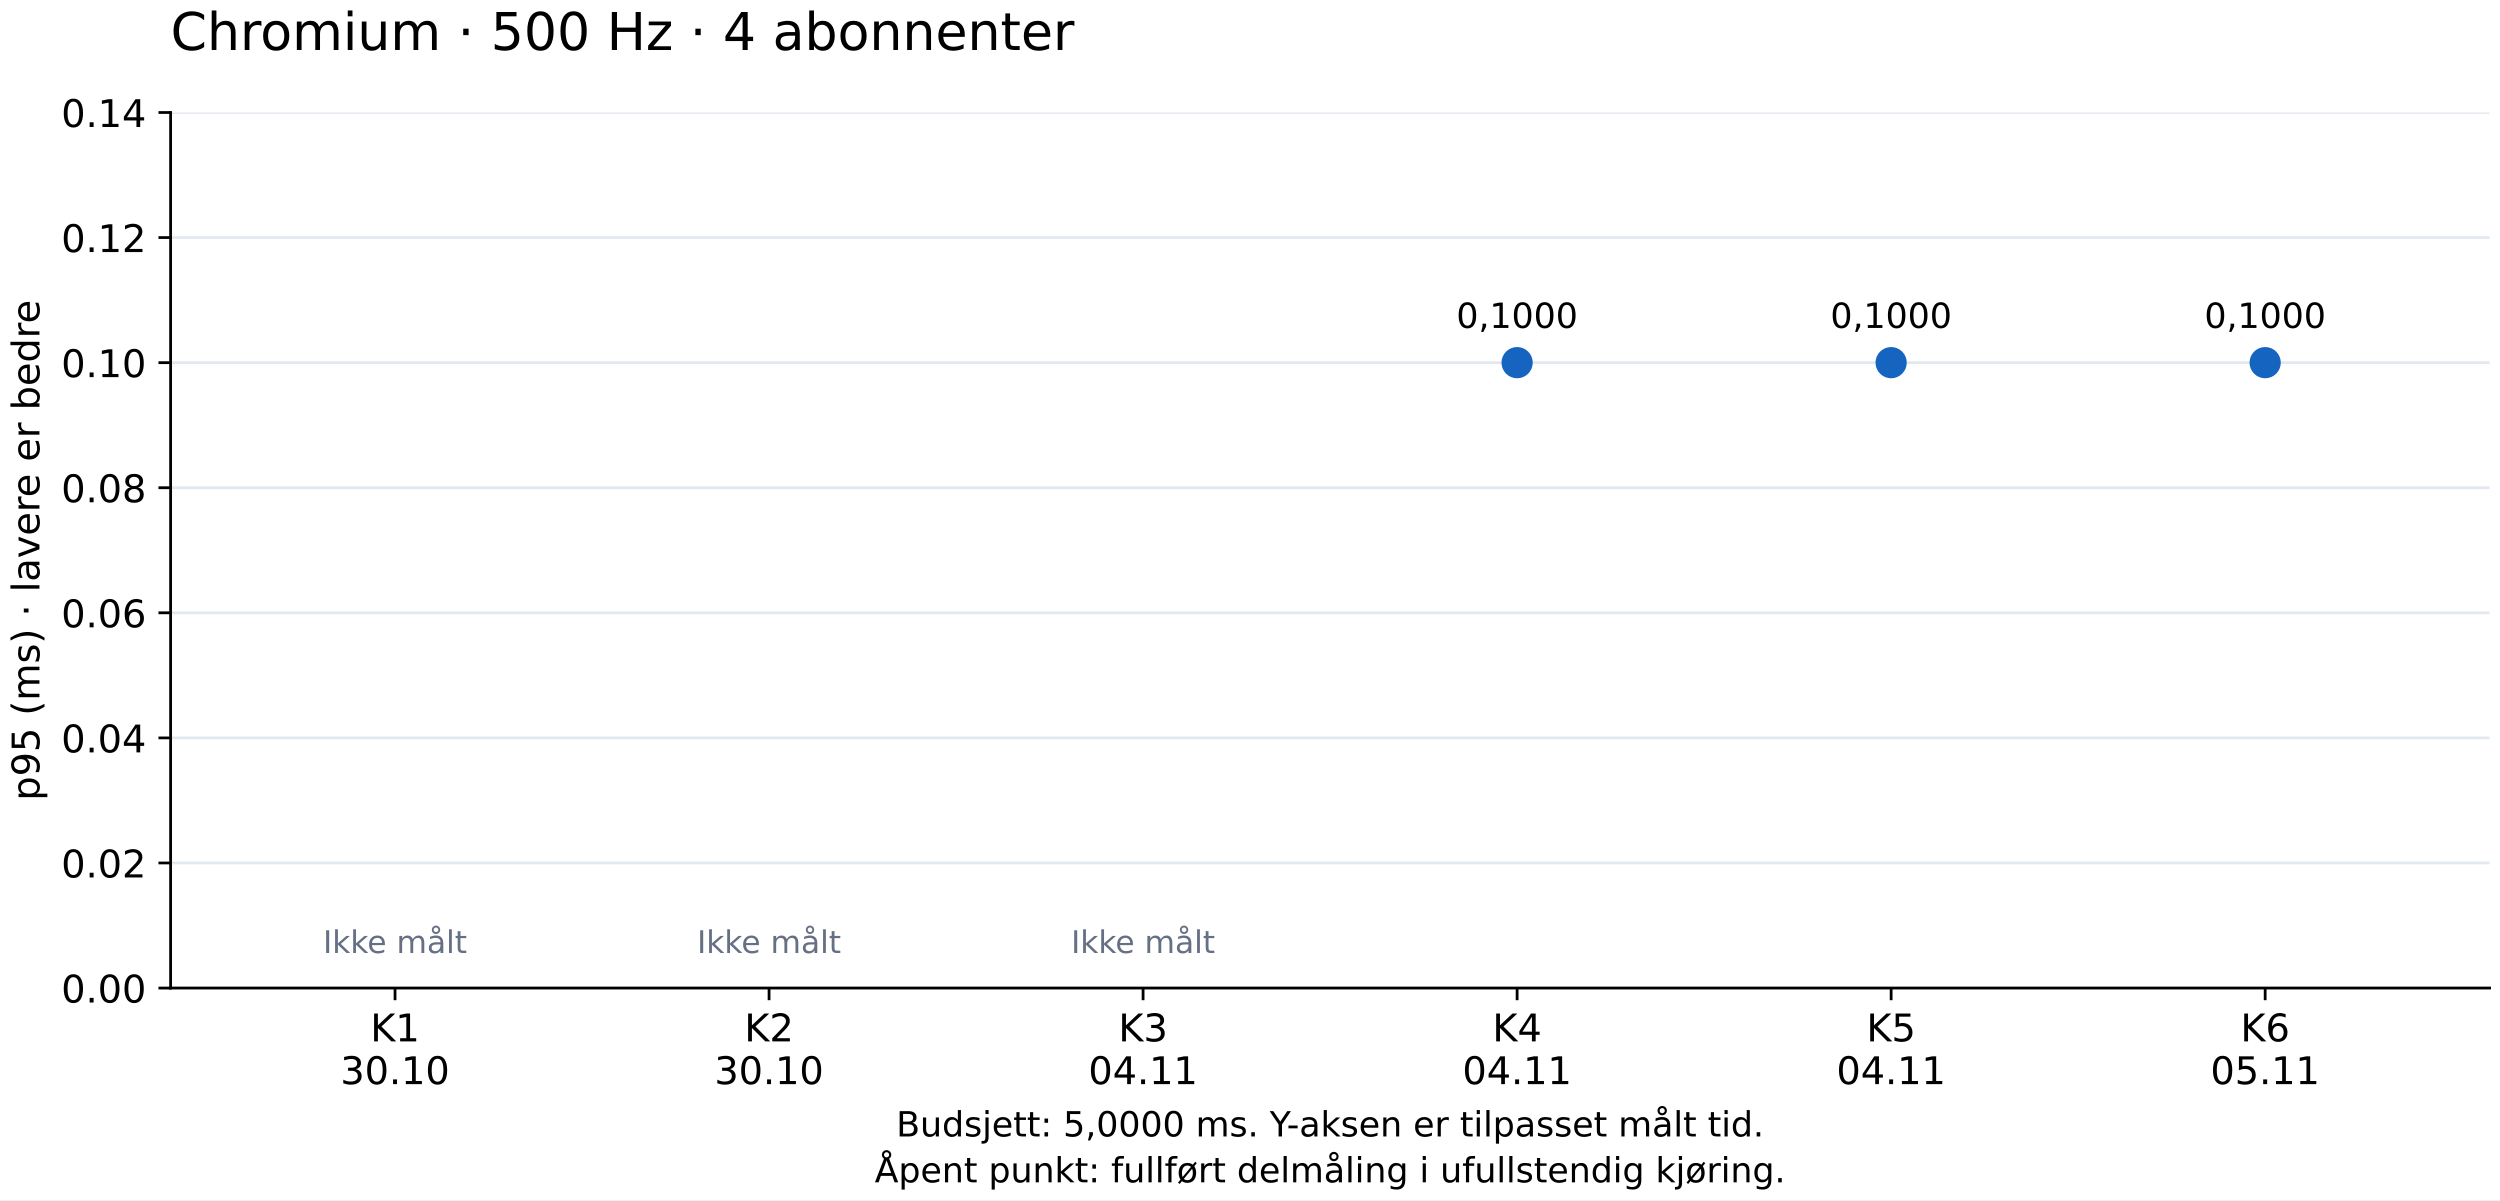
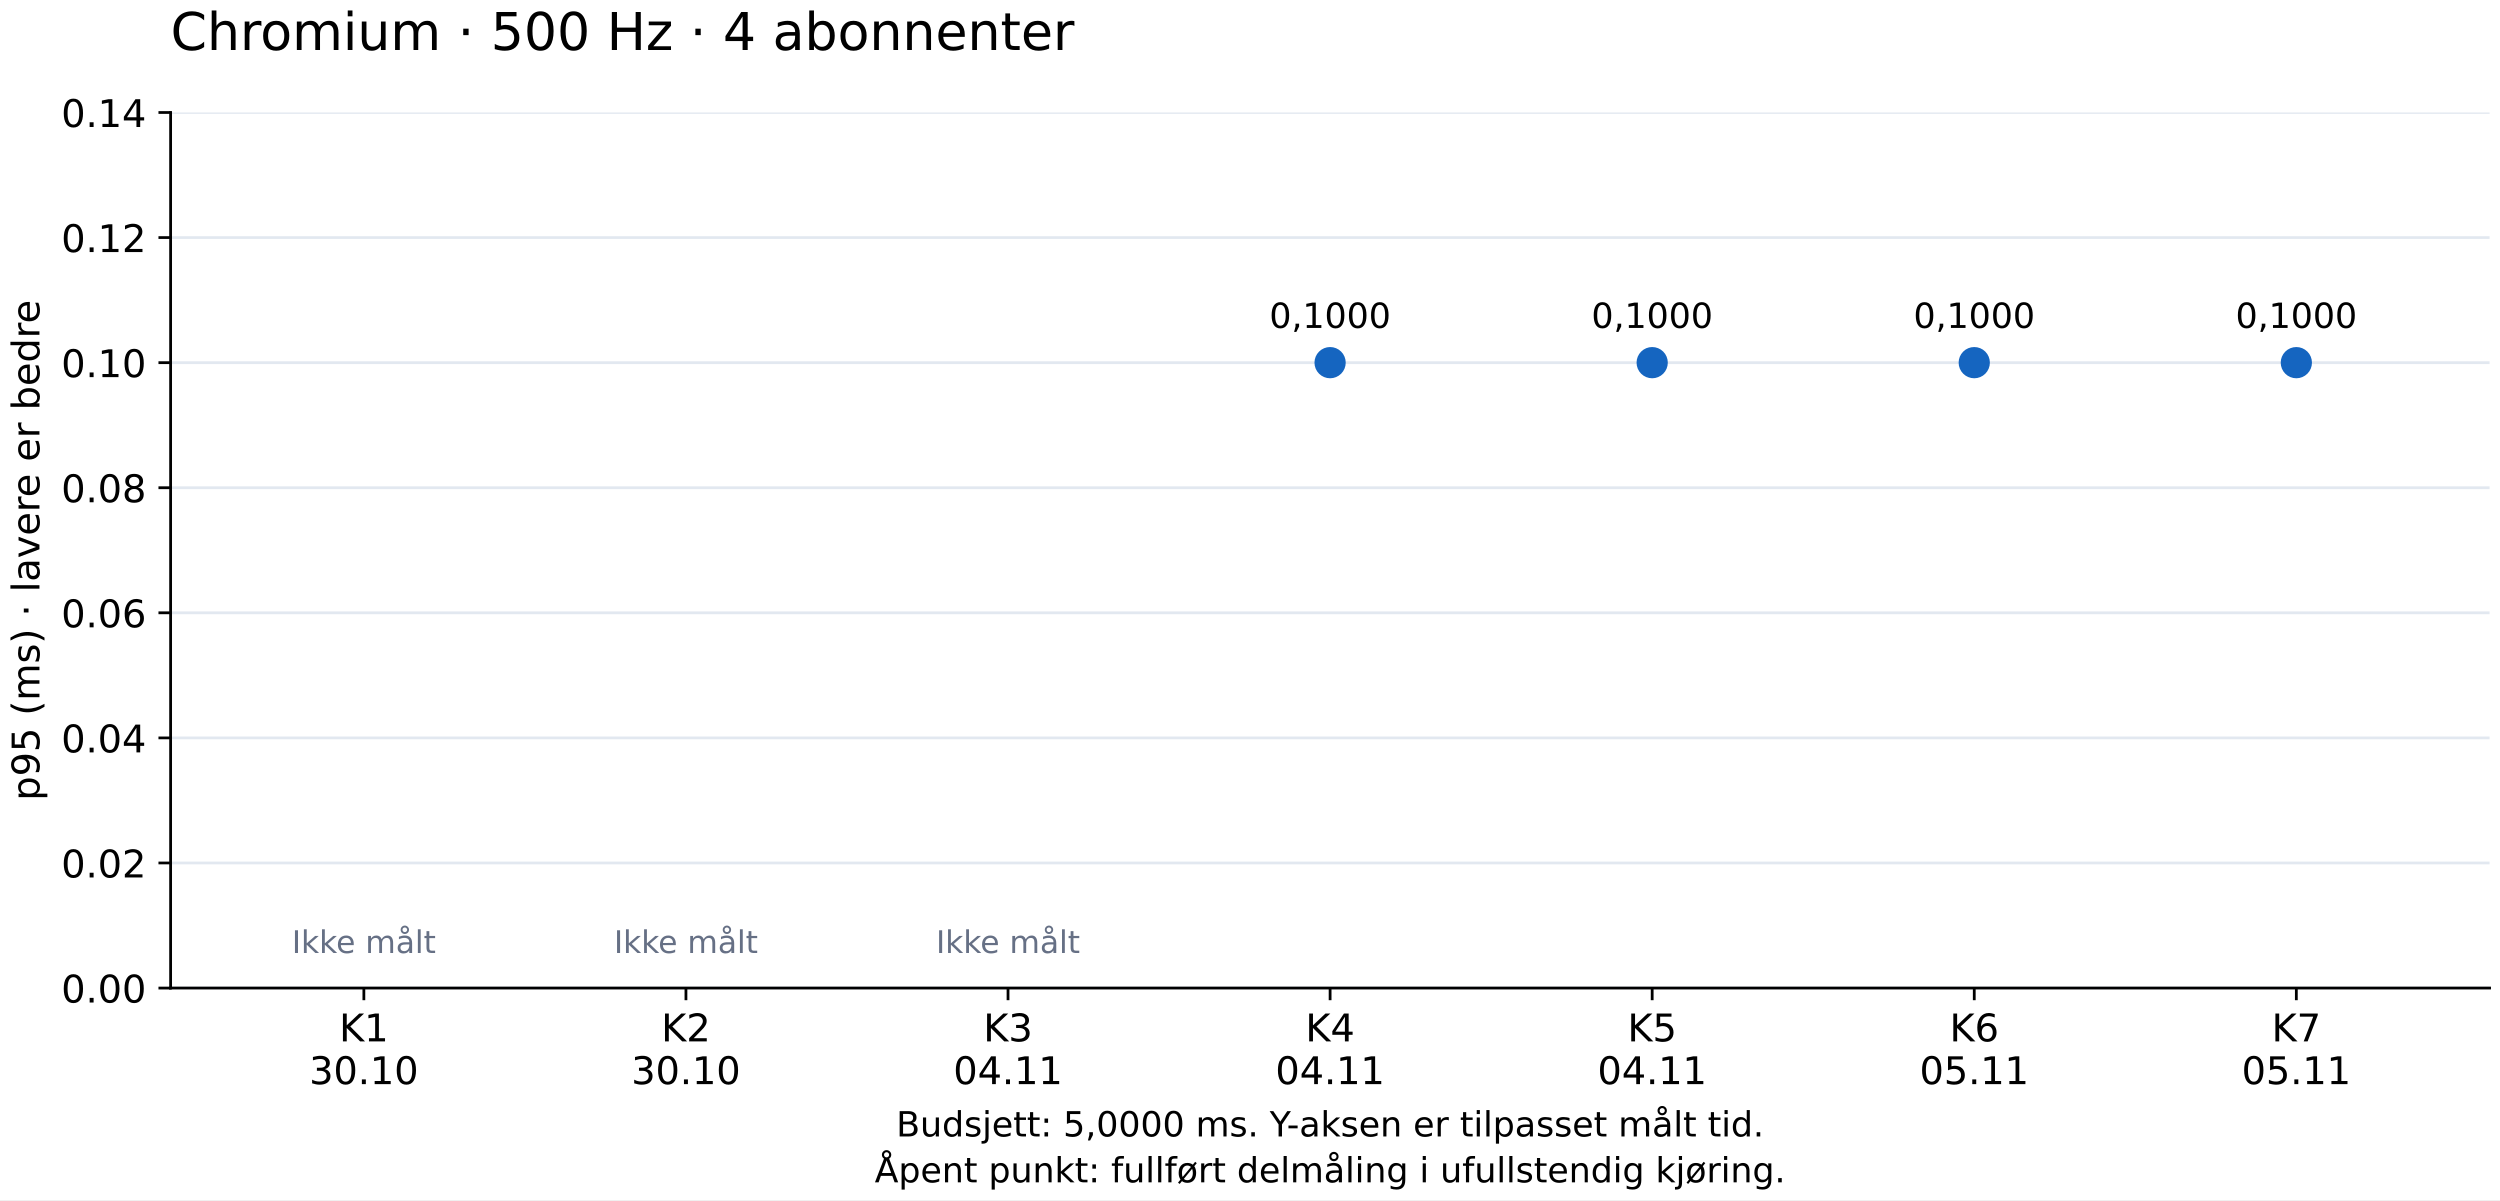
<svg xmlns="http://www.w3.org/2000/svg" xmlns:xlink="http://www.w3.org/1999/xlink" width="720pt" height="345.6pt" viewBox="0 0 720 345.6" version="1.1">
  <defs>
    <style type="text/css">*{stroke-linejoin: round; stroke-linecap: butt}</style>
  </defs>
  <g id="figure_1">
    <g id="patch_1">
      <path d="M 0 345.6  L 720 345.6  L 720 0  L 0 0  z " style="fill: #ffffff" />
    </g>
    <g id="axes_1">
      <g id="patch_2">
        <path d="M 49.138 284.558  L 717 284.558  L 717 32.398  L 49.138 32.398  z " style="fill: #ffffff" />
      </g>
      <g id="matplotlib.axis_1">
        <g id="xtick_1">
          <g id="line2d_1">
            <defs>
              <path id="m3a9fe52da0" d="M 0 0  L 0 3.5  " style="stroke: #000000; stroke-width: 0.8" />
            </defs>
            <g>
-               <use xlink:href="#m3a9fe52da0" x="113.77" y="284.558" style="stroke: #000000; stroke-width: 0.8" />
+               <use xlink:href="#m3a9fe52da0" x="104.793" y="284.558" style="stroke: #000000; stroke-width: 0.8" />
            </g>
          </g>
          <g id="text_1">
-             <text style="font-size: 11px; font-family: 'DejaVu Sans'" transform="translate(106.6639 299.9161)">K1</text>
-             <text style="font-size: 11px; font-family: 'DejaVu Sans'" transform="translate(98.02464 312.2337)">30.10</text>
+             <text style="font-size: 11px; font-family: 'DejaVu Sans'" transform="translate(97.68731 299.9161)">K1</text>
+             <text style="font-size: 11px; font-family: 'DejaVu Sans'" transform="translate(89.04801 312.2337)">30.10</text>
          </g>
        </g>
        <g id="xtick_2">
          <g id="line2d_2">
            <g>
-               <use xlink:href="#m3a9fe52da0" x="221.49" y="284.558" style="stroke: #000000; stroke-width: 0.8" />
+               <use xlink:href="#m3a9fe52da0" x="197.552" y="284.558" style="stroke: #000000; stroke-width: 0.8" />
            </g>
          </g>
          <g id="text_2">
-             <text style="font-size: 11px; font-family: 'DejaVu Sans'" transform="translate(214.3835 299.9161)">K2</text>
-             <text style="font-size: 11px; font-family: 'DejaVu Sans'" transform="translate(205.7442 312.2337)">30.10</text>
+             <text style="font-size: 11px; font-family: 'DejaVu Sans'" transform="translate(190.4458 299.9161)">K2</text>
+             <text style="font-size: 11px; font-family: 'DejaVu Sans'" transform="translate(181.8065 312.2337)">30.10</text>
          </g>
        </g>
        <g id="xtick_3">
          <g id="line2d_3">
            <g>
-               <use xlink:href="#m3a9fe52da0" x="329.209" y="284.558" style="stroke: #000000; stroke-width: 0.8" />
+               <use xlink:href="#m3a9fe52da0" x="290.311" y="284.558" style="stroke: #000000; stroke-width: 0.8" />
            </g>
          </g>
          <g id="text_3">
-             <text style="font-size: 11px; font-family: 'DejaVu Sans'" transform="translate(322.1031 299.9161)">K3</text>
-             <text style="font-size: 11px; font-family: 'DejaVu Sans'" transform="translate(313.4638 312.2337)">04.11</text>
+             <text style="font-size: 11px; font-family: 'DejaVu Sans'" transform="translate(283.2044 299.9161)">K3</text>
+             <text style="font-size: 11px; font-family: 'DejaVu Sans'" transform="translate(274.5651 312.2337)">04.11</text>
          </g>
        </g>
        <g id="xtick_4">
          <g id="line2d_4">
            <g>
-               <use xlink:href="#m3a9fe52da0" x="436.929" y="284.558" style="stroke: #000000; stroke-width: 0.8" />
+               <use xlink:href="#m3a9fe52da0" x="383.069" y="284.558" style="stroke: #000000; stroke-width: 0.8" />
            </g>
          </g>
          <g id="text_4">
-             <text style="font-size: 11px; font-family: 'DejaVu Sans'" transform="translate(429.8227 299.9161)">K4</text>
-             <text style="font-size: 11px; font-family: 'DejaVu Sans'" transform="translate(421.1834 312.2337)">04.11</text>
+             <text style="font-size: 11px; font-family: 'DejaVu Sans'" transform="translate(375.9629 299.9161)">K4</text>
+             <text style="font-size: 11px; font-family: 'DejaVu Sans'" transform="translate(367.3236 312.2337)">04.11</text>
          </g>
        </g>
        <g id="xtick_5">
          <g id="line2d_5">
            <g>
-               <use xlink:href="#m3a9fe52da0" x="544.648" y="284.558" style="stroke: #000000; stroke-width: 0.8" />
+               <use xlink:href="#m3a9fe52da0" x="475.828" y="284.558" style="stroke: #000000; stroke-width: 0.8" />
            </g>
          </g>
          <g id="text_5">
-             <text style="font-size: 11px; font-family: 'DejaVu Sans'" transform="translate(537.5423 299.9161)">K5</text>
-             <text style="font-size: 11px; font-family: 'DejaVu Sans'" transform="translate(528.903 312.2337)">04.11</text>
+             <text style="font-size: 11px; font-family: 'DejaVu Sans'" transform="translate(468.7214 299.9161)">K5</text>
+             <text style="font-size: 11px; font-family: 'DejaVu Sans'" transform="translate(460.0821 312.2337)">04.11</text>
          </g>
        </g>
        <g id="xtick_6">
          <g id="line2d_6">
            <g>
-               <use xlink:href="#m3a9fe52da0" x="652.368" y="284.558" style="stroke: #000000; stroke-width: 0.8" />
+               <use xlink:href="#m3a9fe52da0" x="568.586" y="284.558" style="stroke: #000000; stroke-width: 0.8" />
            </g>
          </g>
          <g id="text_6">
-             <text style="font-size: 11px; font-family: 'DejaVu Sans'" transform="translate(645.2618 299.9161)">K6</text>
-             <text style="font-size: 11px; font-family: 'DejaVu Sans'" transform="translate(636.6225 312.2337)">05.11</text>
-           </g>
-         </g>
-         <g id="text_7">
+             <text style="font-size: 11px; font-family: 'DejaVu Sans'" transform="translate(561.4799 299.9161)">K6</text>
+             <text style="font-size: 11px; font-family: 'DejaVu Sans'" transform="translate(552.8406 312.2337)">05.11</text>
+           </g>
+         </g>
+         <g id="xtick_7">
+           <g id="line2d_7">
+             <g>
+               <use xlink:href="#m3a9fe52da0" x="661.345" y="284.558" style="stroke: #000000; stroke-width: 0.8" />
+             </g>
+           </g>
+           <g id="text_7">
+             <text style="font-size: 11px; font-family: 'DejaVu Sans'" transform="translate(654.2385 299.9161)">K7</text>
+             <text style="font-size: 11px; font-family: 'DejaVu Sans'" transform="translate(645.5992 312.2337)">05.11</text>
+           </g>
+         </g>
+         <g id="text_8">
          <text style="font-size: 10px; font-family: 'DejaVu Sans'" transform="translate(258.1136 327.301)">Budsjett: 5,0000 ms. Y-aksen er tilpasset målt tid.</text>
          <text style="font-size: 10px; font-family: 'DejaVu Sans'" transform="translate(251.9128 340.5201)">Åpent punkt: fullført delmåling i ufullstendig kjøring.</text>
        </g>
      </g>
      <g id="matplotlib.axis_2">
        <g id="ytick_1">
-           <g id="line2d_7">
+           <g id="line2d_8">
            <path d="M 49.138 284.558  L 717 284.558  " clip-path="url(#p95cb57f00c)" style="fill: none; stroke: #e2e8f0; stroke-width: 0.8; stroke-linecap: square" />
          </g>
-           <g id="line2d_8">
+           <g id="line2d_9">
            <defs>
              <path id="m56f8623be5" d="M 0 0  L -3.5 0  " style="stroke: #000000; stroke-width: 0.8" />
            </defs>
            <g>
              <use xlink:href="#m56f8623be5" x="49.138" y="284.558" style="stroke: #000000; stroke-width: 0.8" />
            </g>
          </g>
-           <g id="text_8">
+           <g id="text_9">
            <text style="font-size: 11px; font-family: 'DejaVu Sans'; text-anchor: end" x="42.138" y="288.737" transform="rotate(-0 42.13837 288.7369)">0.00</text>
          </g>
        </g>
        <g id="ytick_2">
-           <g id="line2d_9">
+           <g id="line2d_10">
            <path d="M 49.138 248.535  L 717 248.535  " clip-path="url(#p95cb57f00c)" style="fill: none; stroke: #e2e8f0; stroke-width: 0.8; stroke-linecap: square" />
          </g>
-           <g id="line2d_10">
+           <g id="line2d_11">
            <g>
              <use xlink:href="#m56f8623be5" x="49.138" y="248.535" style="stroke: #000000; stroke-width: 0.8" />
            </g>
          </g>
-           <g id="text_9">
+           <g id="text_10">
            <text style="font-size: 11px; font-family: 'DejaVu Sans'; text-anchor: end" x="42.138" y="252.714" transform="rotate(-0 42.13837 252.7141)">0.02</text>
          </g>
        </g>
        <g id="ytick_3">
-           <g id="line2d_11">
+           <g id="line2d_12">
            <path d="M 49.138 212.512  L 717 212.512  " clip-path="url(#p95cb57f00c)" style="fill: none; stroke: #e2e8f0; stroke-width: 0.8; stroke-linecap: square" />
          </g>
-           <g id="line2d_12">
+           <g id="line2d_13">
            <g>
              <use xlink:href="#m56f8623be5" x="49.138" y="212.512" style="stroke: #000000; stroke-width: 0.8" />
            </g>
          </g>
-           <g id="text_10">
+           <g id="text_11">
            <text style="font-size: 11px; font-family: 'DejaVu Sans'; text-anchor: end" x="42.138" y="216.691" transform="rotate(-0 42.13837 216.6912)">0.04</text>
          </g>
        </g>
        <g id="ytick_4">
-           <g id="line2d_13">
+           <g id="line2d_14">
            <path d="M 49.138 176.489  L 717 176.489  " clip-path="url(#p95cb57f00c)" style="fill: none; stroke: #e2e8f0; stroke-width: 0.8; stroke-linecap: square" />
          </g>
-           <g id="line2d_14">
+           <g id="line2d_15">
            <g>
              <use xlink:href="#m56f8623be5" x="49.138" y="176.489" style="stroke: #000000; stroke-width: 0.8" />
            </g>
          </g>
-           <g id="text_11">
+           <g id="text_12">
            <text style="font-size: 11px; font-family: 'DejaVu Sans'; text-anchor: end" x="42.138" y="180.668" transform="rotate(-0 42.13837 180.6684)">0.06</text>
          </g>
        </g>
        <g id="ytick_5">
-           <g id="line2d_15">
+           <g id="line2d_16">
            <path d="M 49.138 140.466  L 717 140.466  " clip-path="url(#p95cb57f00c)" style="fill: none; stroke: #e2e8f0; stroke-width: 0.8; stroke-linecap: square" />
          </g>
-           <g id="line2d_16">
+           <g id="line2d_17">
            <g>
              <use xlink:href="#m56f8623be5" x="49.138" y="140.466" style="stroke: #000000; stroke-width: 0.8" />
            </g>
          </g>
-           <g id="text_12">
+           <g id="text_13">
            <text style="font-size: 11px; font-family: 'DejaVu Sans'; text-anchor: end" x="42.138" y="144.646" transform="rotate(-0 42.13837 144.6456)">0.08</text>
          </g>
        </g>
        <g id="ytick_6">
-           <g id="line2d_17">
+           <g id="line2d_18">
            <path d="M 49.138 104.444  L 717 104.444  " clip-path="url(#p95cb57f00c)" style="fill: none; stroke: #e2e8f0; stroke-width: 0.8; stroke-linecap: square" />
          </g>
-           <g id="line2d_18">
+           <g id="line2d_19">
            <g>
              <use xlink:href="#m56f8623be5" x="49.138" y="104.444" style="stroke: #000000; stroke-width: 0.8" />
            </g>
          </g>
-           <g id="text_13">
+           <g id="text_14">
            <text style="font-size: 11px; font-family: 'DejaVu Sans'; text-anchor: end" x="42.138" y="108.623" transform="rotate(-0 42.13837 108.6227)">0.10</text>
          </g>
        </g>
        <g id="ytick_7">
-           <g id="line2d_19">
+           <g id="line2d_20">
            <path d="M 49.138 68.421  L 717 68.421  " clip-path="url(#p95cb57f00c)" style="fill: none; stroke: #e2e8f0; stroke-width: 0.8; stroke-linecap: square" />
          </g>
-           <g id="line2d_20">
+           <g id="line2d_21">
            <g>
              <use xlink:href="#m56f8623be5" x="49.138" y="68.421" style="stroke: #000000; stroke-width: 0.8" />
            </g>
          </g>
-           <g id="text_14">
+           <g id="text_15">
            <text style="font-size: 11px; font-family: 'DejaVu Sans'; text-anchor: end" x="42.138" y="72.6" transform="rotate(-0 42.13837 72.59988)">0.12</text>
          </g>
        </g>
        <g id="ytick_8">
-           <g id="line2d_21">
+           <g id="line2d_22">
            <path d="M 49.138 32.398  L 717 32.398  " clip-path="url(#p95cb57f00c)" style="fill: none; stroke: #e2e8f0; stroke-width: 0.8; stroke-linecap: square" />
          </g>
-           <g id="line2d_22">
+           <g id="line2d_23">
            <g>
              <use xlink:href="#m56f8623be5" x="49.138" y="32.398" style="stroke: #000000; stroke-width: 0.8" />
            </g>
          </g>
-           <g id="text_15">
+           <g id="text_16">
            <text style="font-size: 11px; font-family: 'DejaVu Sans'; text-anchor: end" x="42.138" y="36.577" transform="rotate(-0 42.13837 36.57704)">0.14</text>
          </g>
        </g>
-         <g id="text_16">
+         <g id="text_17">
          <text style="font-size: 11px; font-family: 'DejaVu Sans'; text-anchor: middle" x="11.359" y="158.478" transform="rotate(-90 11.35852 158.4778)">p95 (ms) · lavere er bedre</text>
        </g>
      </g>
-       <g id="line2d_23">
-         <path d="M 436.929 104.444  " clip-path="url(#p95cb57f00c)" style="fill: none; stroke: #1565c0; stroke-width: 1.5; stroke-linecap: square" />
+       <g id="line2d_24">
+         <path d="M 383.069 104.444  " clip-path="url(#p95cb57f00c)" style="fill: none; stroke: #1565c0; stroke-width: 1.5; stroke-linecap: square" />
        <defs>
          <path id="mcbb12d0c3e" d="M 0 4  C 1.061 4 2.078 3.579 2.828 2.828  C 3.579 2.078 4 1.061 4 0  C 4 -1.061 3.579 -2.078 2.828 -2.828  C 2.078 -3.579 1.061 -4 0 -4  C -1.061 -4 -2.078 -3.579 -2.828 -2.828  C -3.579 -2.078 -4 -1.061 -4 0  C -4 1.061 -3.579 2.078 -2.828 2.828  C -2.078 3.579 -1.061 4 0 4  z " style="stroke: #1565c0" />
        </defs>
        <g clip-path="url(#p95cb57f00c)">
-           <use xlink:href="#mcbb12d0c3e" x="436.929" y="104.444" style="fill: #1565c0; stroke: #1565c0" />
-         </g>
-       </g>
-       <g id="line2d_24">
-         <path d="M 544.648 104.444  " clip-path="url(#p95cb57f00c)" style="fill: none; stroke: #1565c0; stroke-width: 1.5; stroke-linecap: square" />
-         <g clip-path="url(#p95cb57f00c)">
-           <use xlink:href="#mcbb12d0c3e" x="544.648" y="104.444" style="fill: #1565c0; stroke: #1565c0" />
+           <use xlink:href="#mcbb12d0c3e" x="383.069" y="104.444" style="fill: #1565c0; stroke: #1565c0" />
        </g>
      </g>
      <g id="line2d_25">
-         <path d="M 652.368 104.444  " clip-path="url(#p95cb57f00c)" style="fill: none; stroke: #1565c0; stroke-width: 1.5; stroke-linecap: square" />
-         <g clip-path="url(#p95cb57f00c)">
-           <use xlink:href="#mcbb12d0c3e" x="652.368" y="104.444" style="fill: #1565c0; stroke: #1565c0" />
+         <path d="M 475.828 104.444  " clip-path="url(#p95cb57f00c)" style="fill: none; stroke: #1565c0; stroke-width: 1.5; stroke-linecap: square" />
+         <g clip-path="url(#p95cb57f00c)">
+           <use xlink:href="#mcbb12d0c3e" x="475.828" y="104.444" style="fill: #1565c0; stroke: #1565c0" />
+         </g>
+       </g>
+       <g id="line2d_26">
+         <path d="M 568.586 104.444  " clip-path="url(#p95cb57f00c)" style="fill: none; stroke: #1565c0; stroke-width: 1.5; stroke-linecap: square" />
+         <g clip-path="url(#p95cb57f00c)">
+           <use xlink:href="#mcbb12d0c3e" x="568.586" y="104.444" style="fill: #1565c0; stroke: #1565c0" />
+         </g>
+       </g>
+       <g id="line2d_27">
+         <path d="M 661.345 104.444  " clip-path="url(#p95cb57f00c)" style="fill: none; stroke: #1565c0; stroke-width: 1.5; stroke-linecap: square" />
+         <g clip-path="url(#p95cb57f00c)">
+           <use xlink:href="#mcbb12d0c3e" x="661.345" y="104.444" style="fill: #1565c0; stroke: #1565c0" />
        </g>
      </g>
      <g id="patch_3">
        <path d="M 49.138 284.558  L 49.138 32.398  " style="fill: none; stroke: #000000; stroke-width: 0.8; stroke-linejoin: miter; stroke-linecap: square" />
      </g>
      <g id="patch_4">
        <path d="M 49.138 284.558  L 717 284.558  " style="fill: none; stroke: #000000; stroke-width: 0.8; stroke-linejoin: miter; stroke-linecap: square" />
      </g>
-       <g id="text_17">
-         <text style="font-size: 9px; font-family: 'DejaVu Sans'; text-anchor: middle; fill: #667085" x="113.77" y="274.471" transform="rotate(-0 113.7701 274.4714)">Ikke målt</text>
-       </g>
      <g id="text_18">
-         <text style="font-size: 9px; font-family: 'DejaVu Sans'; text-anchor: middle; fill: #667085" x="221.49" y="274.471" transform="rotate(-0 221.4897 274.4714)">Ikke målt</text>
+         <text style="font-size: 9px; font-family: 'DejaVu Sans'; text-anchor: middle; fill: #667085" x="104.793" y="274.471" transform="rotate(-0 104.7935 274.4714)">Ikke målt</text>
      </g>
      <g id="text_19">
-         <text style="font-size: 9px; font-family: 'DejaVu Sans'; text-anchor: middle; fill: #667085" x="329.209" y="274.471" transform="rotate(-0 329.2093 274.4714)">Ikke målt</text>
+         <text style="font-size: 9px; font-family: 'DejaVu Sans'; text-anchor: middle; fill: #667085" x="197.552" y="274.471" transform="rotate(-0 197.552 274.4714)">Ikke målt</text>
      </g>
      <g id="text_20">
-         <text style="font-size: 10px; font-family: 'DejaVu Sans'; text-anchor: middle" x="436.929" y="94.444" transform="rotate(-0 436.9289 94.44358)">0,1000</text>
+         <text style="font-size: 9px; font-family: 'DejaVu Sans'; text-anchor: middle; fill: #667085" x="290.311" y="274.471" transform="rotate(-0 290.3105 274.4714)">Ikke målt</text>
      </g>
      <g id="text_21">
-         <text style="font-size: 10px; font-family: 'DejaVu Sans'; text-anchor: middle" x="544.648" y="94.444" transform="rotate(-0 544.6484 94.44358)">0,1000</text>
+         <text style="font-size: 10px; font-family: 'DejaVu Sans'; text-anchor: middle" x="383.069" y="94.444" transform="rotate(-0 383.0691 94.44358)">0,1000</text>
      </g>
      <g id="text_22">
-         <text style="font-size: 10px; font-family: 'DejaVu Sans'; text-anchor: middle" x="652.368" y="94.444" transform="rotate(-0 652.368 94.44358)">0,1000</text>
+         <text style="font-size: 10px; font-family: 'DejaVu Sans'; text-anchor: middle" x="475.828" y="94.444" transform="rotate(-0 475.8276 94.44358)">0,1000</text>
      </g>
      <g id="text_23">
+         <text style="font-size: 10px; font-family: 'DejaVu Sans'; text-anchor: middle" x="568.586" y="94.444" transform="rotate(-0 568.5861 94.44358)">0,1000</text>
+       </g>
+       <g id="text_24">
+         <text style="font-size: 10px; font-family: 'DejaVu Sans'; text-anchor: middle" x="661.345" y="94.444" transform="rotate(-0 661.3446 94.44358)">0,1000</text>
+       </g>
+       <g id="text_25">
        <text style="font-size: 15px; font-family: 'DejaVu Sans'; text-anchor: start" x="49.138" y="14.398" transform="rotate(-0 49.13837 14.3979)">Chromium · 500 Hz · 4 abonnenter</text>
      </g>
    </g>
  </g>
  <defs>
    <clipPath id="p95cb57f00c">
      <rect x="49.138" y="32.398" width="667.861" height="252.16" />
    </clipPath>
  </defs>
</svg>
